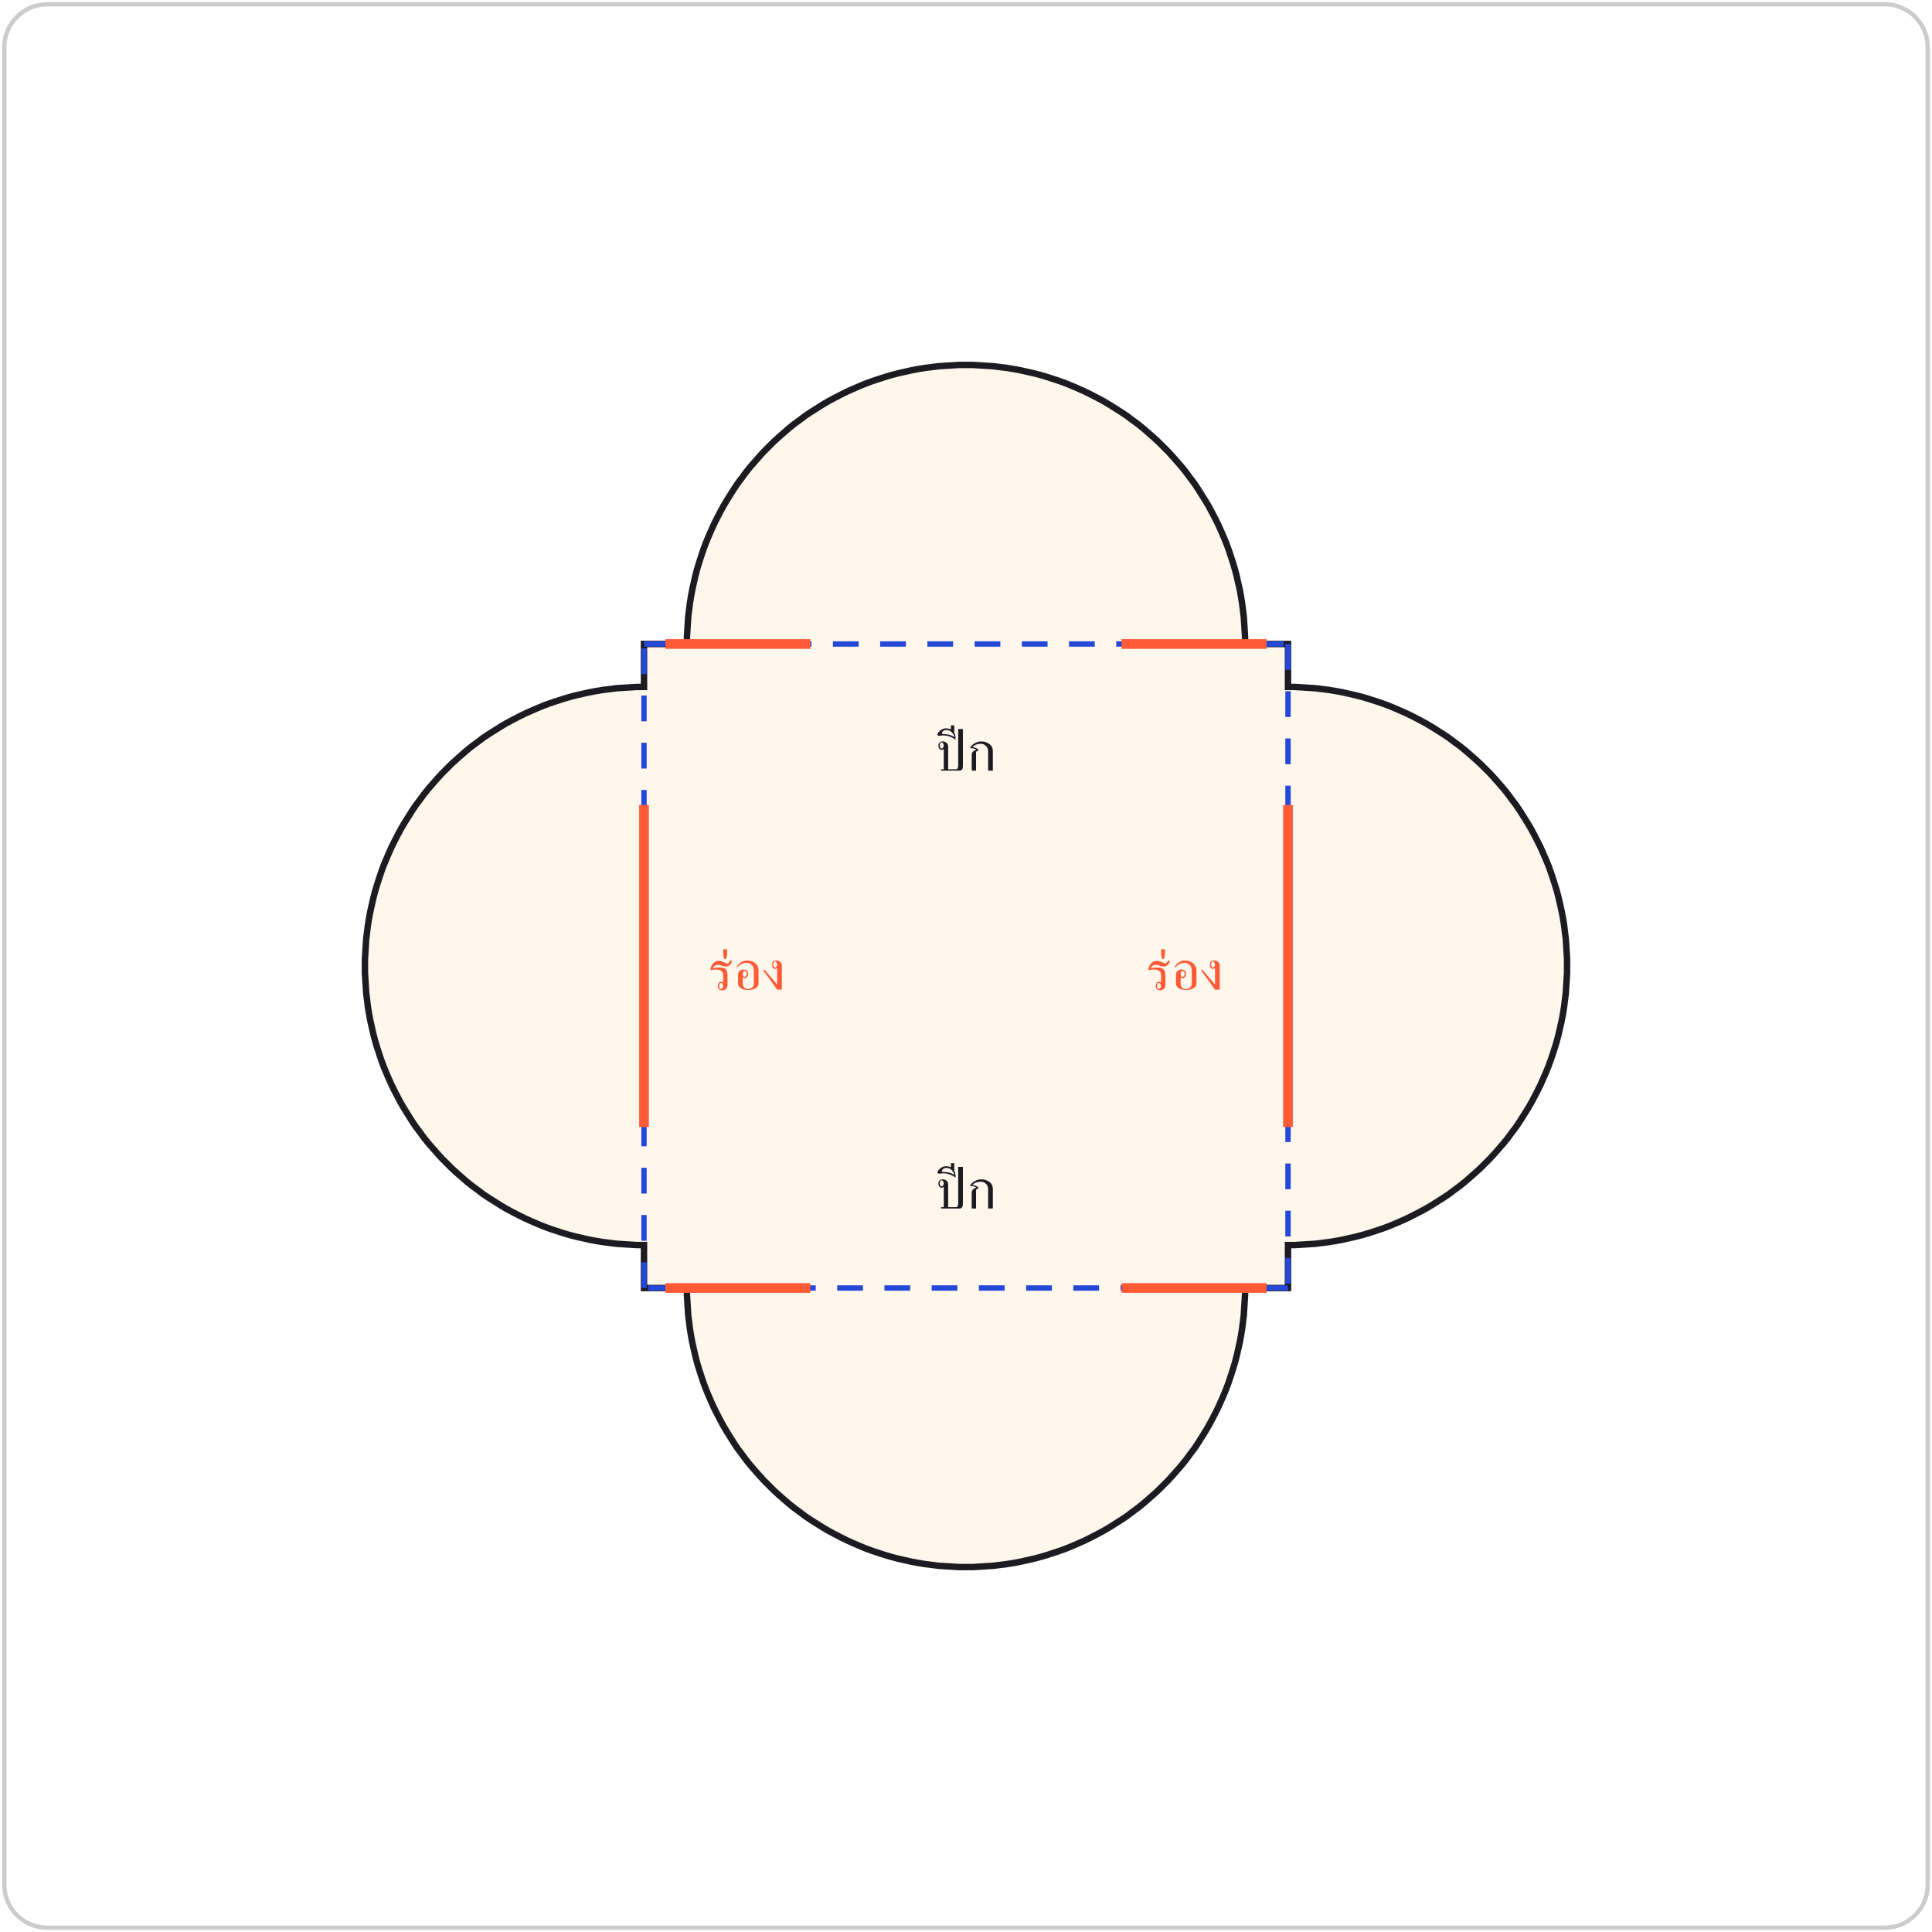
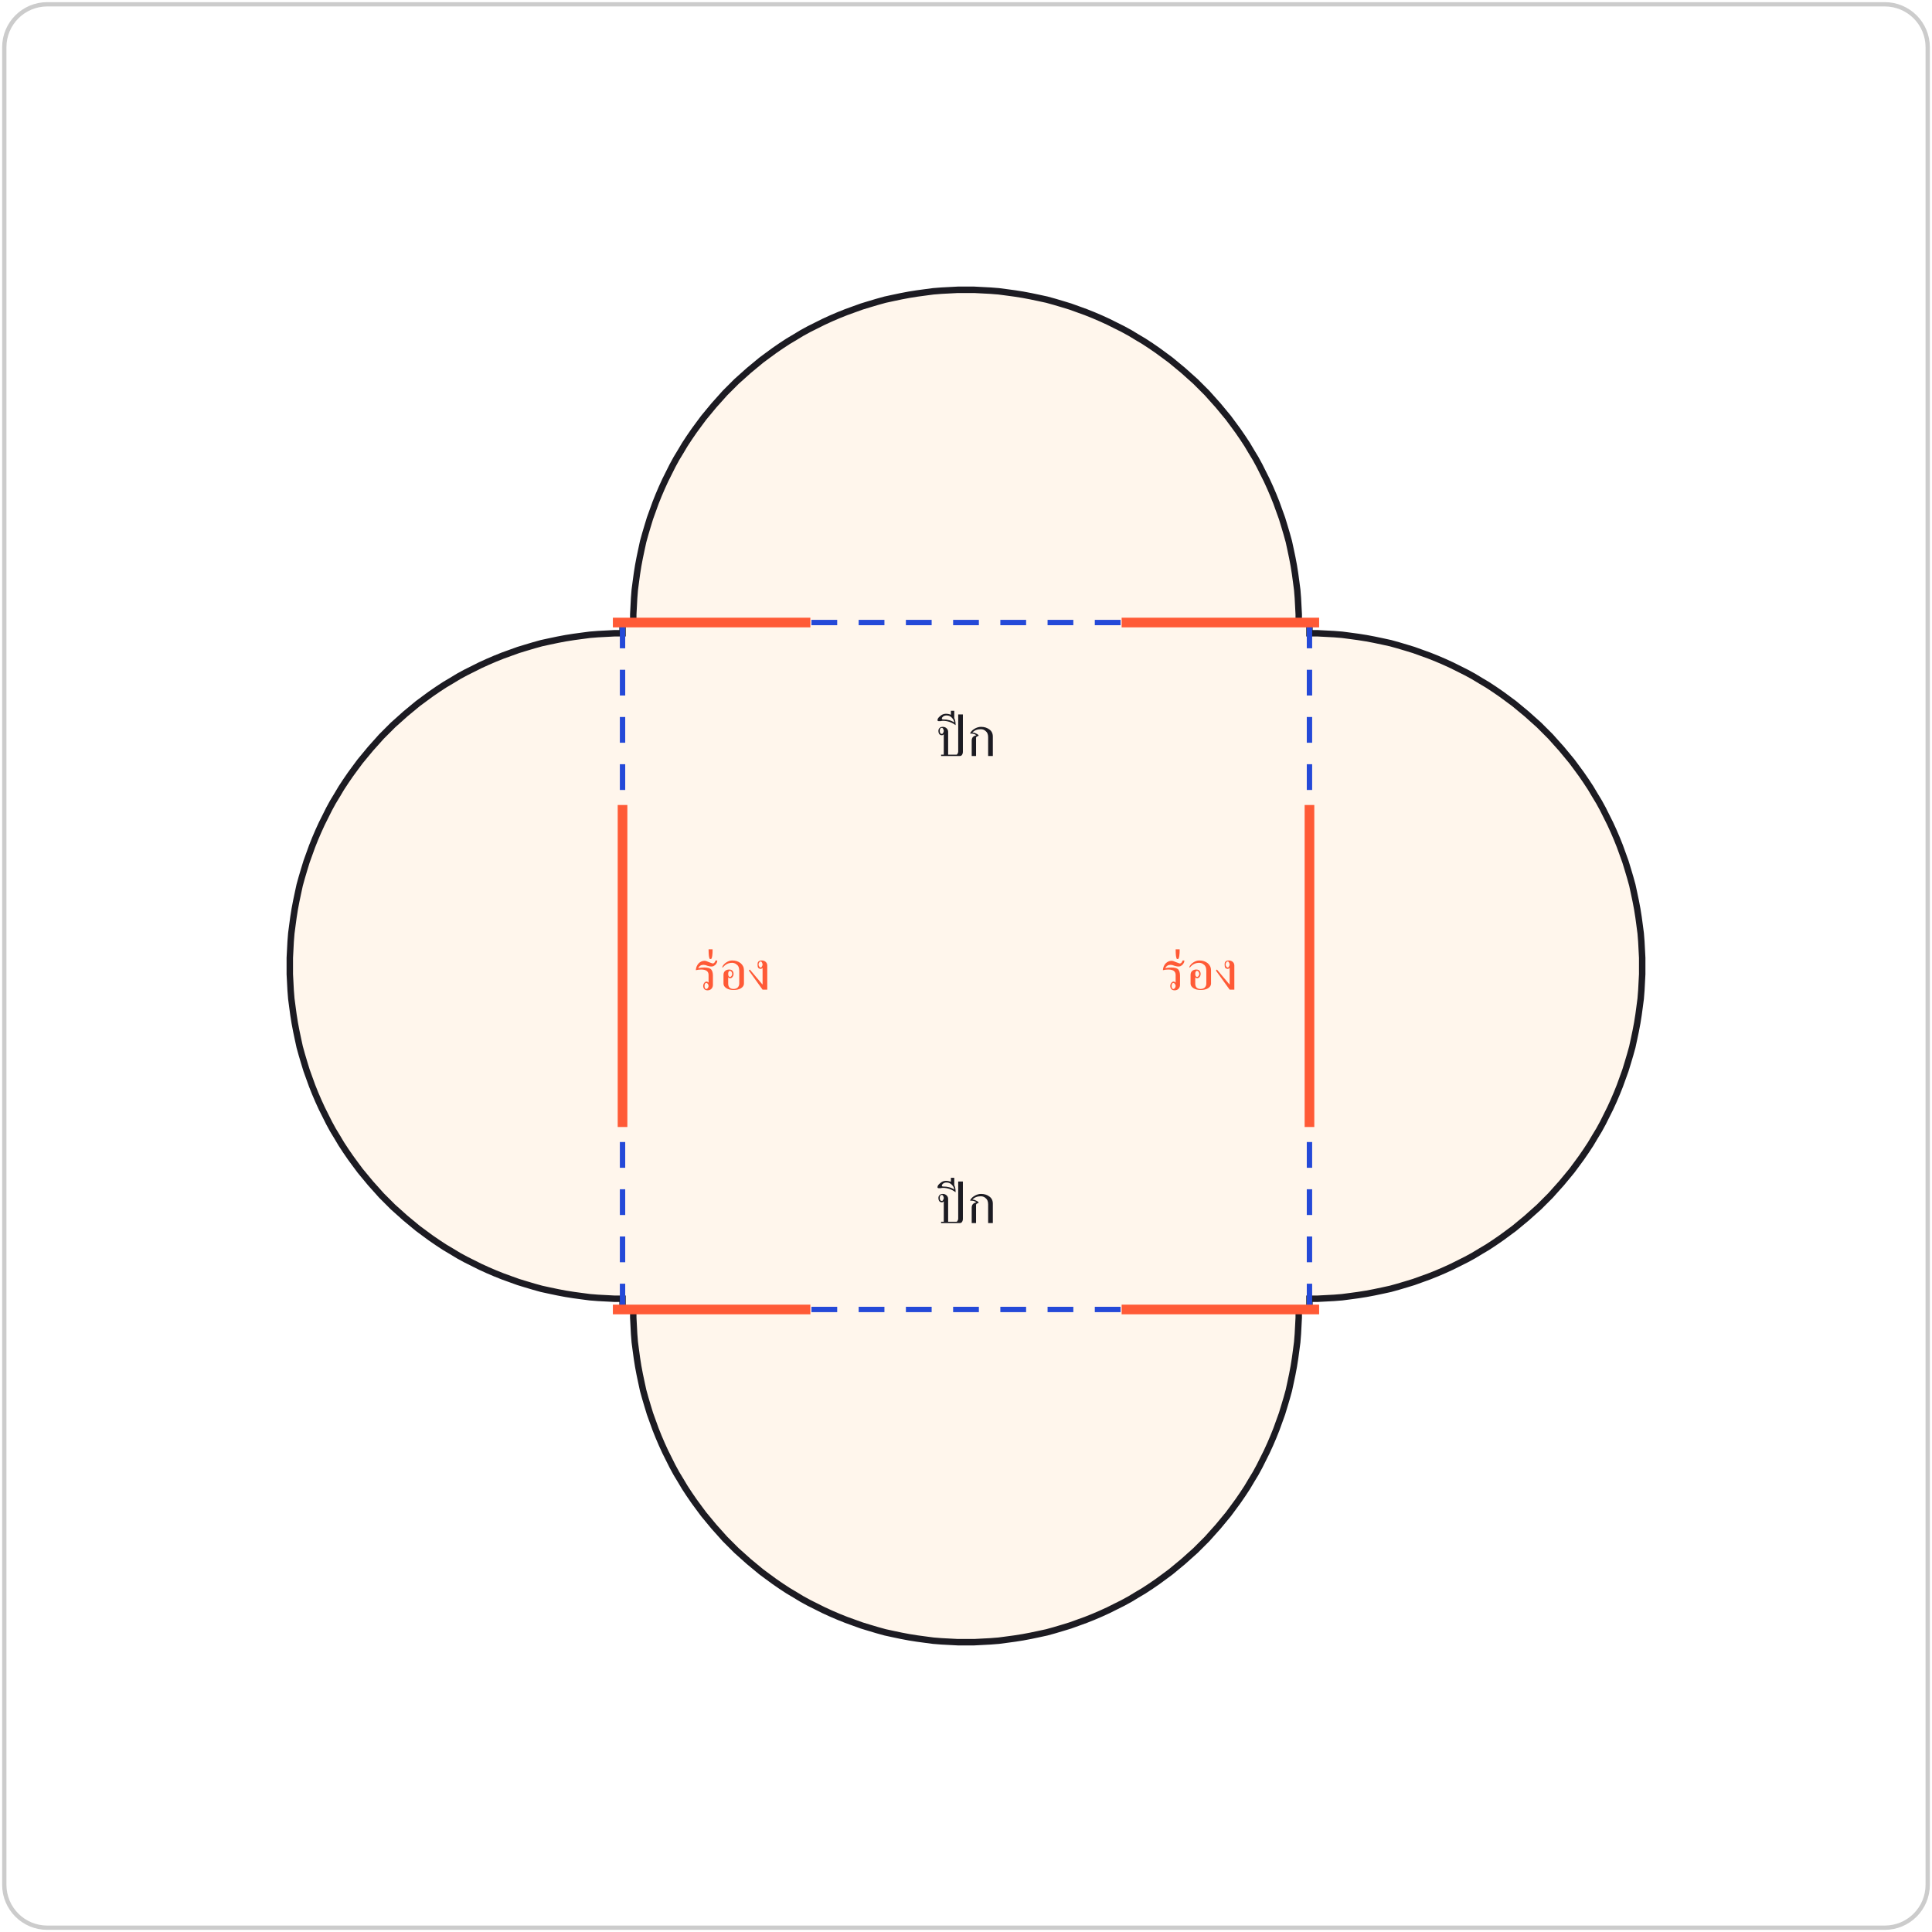
<svg xmlns="http://www.w3.org/2000/svg" viewBox="0 0 90 90" role="img" aria-labelledby="t10">
  <style>.cut{fill:#FFF6EC;stroke:#1C1B22;stroke-width:.3}.fold{stroke:#2449D8;stroke-width:.25;stroke-dasharray:1.2 1}.slit{stroke:#FF5A36;stroke-width:.45}.die{fill:none;stroke:#ccc;stroke-width:.2}.lbl{font:2.6px sans-serif;text-anchor:middle}.t{fill:#1C1B22}.s{fill:#FF5A36}</style>
  <rect class="die" x="0.2" y="0.2" width="89.6" height="89.6" rx="2" />
-   <path class="cut" d="M57.98,29.36 L57.96,29.04 L57.94,28.73 L57.90,28.41 L57.86,28.09 L57.81,27.78 L57.75,27.46 L57.68,27.15 L57.61,26.84 L57.53,26.53 L57.44,26.23 L57.34,25.92 L57.24,25.62 L57.13,25.32 L57.01,25.03 L56.88,24.73 L56.75,24.44 L56.61,24.16 L56.46,23.87 L56.31,23.59 L56.15,23.32 L55.98,23.05 L55.81,22.78 L55.63,22.51 L55.44,22.26 L55.25,22.00 L55.05,21.75 L54.84,21.51 L54.63,21.27 L54.42,21.04 L54.19,20.81 L53.96,20.58 L53.73,20.37 L53.49,20.16 L53.25,19.95 L53.00,19.75 L52.74,19.56 L52.49,19.37 L52.22,19.19 L51.95,19.02 L51.68,18.85 L51.41,18.69 L51.13,18.54 L50.84,18.39 L50.56,18.25 L50.27,18.12 L49.97,17.99 L49.68,17.87 L49.38,17.76 L49.08,17.66 L48.77,17.56 L48.47,17.47 L48.16,17.39 L47.85,17.32 L47.54,17.25 L47.22,17.19 L46.91,17.14 L46.59,17.10 L46.27,17.06 L45.96,17.04 L45.64,17.02 L45.32,17.00 L45.00,17.00 L44.68,17.00 L44.36,17.02 L44.04,17.04 L43.73,17.06 L43.41,17.10 L43.09,17.14 L42.78,17.19 L42.46,17.25 L42.15,17.32 L41.84,17.39 L41.53,17.47 L41.23,17.56 L40.92,17.66 L40.62,17.76 L40.32,17.87 L40.03,17.99 L39.73,18.12 L39.44,18.25 L39.16,18.39 L38.87,18.54 L38.59,18.69 L38.32,18.85 L38.05,19.02 L37.78,19.19 L37.51,19.37 L37.26,19.56 L37.00,19.75 L36.75,19.95 L36.51,20.16 L36.27,20.37 L36.04,20.58 L35.81,20.81 L35.58,21.04 L35.37,21.27 L35.16,21.51 L34.95,21.75 L34.75,22.00 L34.56,22.26 L34.37,22.51 L34.19,22.78 L34.02,23.05 L33.85,23.32 L33.69,23.59 L33.54,23.87 L33.39,24.16 L33.25,24.44 L33.12,24.73 L32.99,25.03 L32.87,25.32 L32.76,25.62 L32.66,25.92 L32.56,26.23 L32.47,26.53 L32.39,26.84 L32.32,27.15 L32.25,27.46 L32.19,27.78 L32.14,28.09 L32.10,28.41 L32.06,28.73 L32.04,29.04 L32.02,29.36 L32.00,29.68 L32.00,30.00 L32.00,30.00 L30.00,30.00 L30.00,32.00 L29.68,32.00 L29.36,32.02 L29.04,32.04 L28.73,32.06 L28.41,32.10 L28.09,32.14 L27.78,32.19 L27.46,32.25 L27.15,32.32 L26.84,32.39 L26.53,32.47 L26.23,32.56 L25.92,32.66 L25.62,32.76 L25.32,32.87 L25.03,32.99 L24.73,33.12 L24.44,33.25 L24.16,33.39 L23.87,33.54 L23.59,33.69 L23.32,33.85 L23.05,34.02 L22.78,34.19 L22.51,34.37 L22.26,34.56 L22.00,34.75 L21.75,34.95 L21.51,35.16 L21.27,35.37 L21.04,35.58 L20.81,35.81 L20.58,36.04 L20.37,36.27 L20.16,36.51 L19.95,36.75 L19.75,37.00 L19.56,37.26 L19.37,37.51 L19.19,37.78 L19.02,38.05 L18.85,38.32 L18.69,38.59 L18.54,38.87 L18.39,39.16 L18.25,39.44 L18.12,39.73 L17.99,40.03 L17.87,40.32 L17.76,40.62 L17.66,40.92 L17.56,41.23 L17.47,41.53 L17.39,41.84 L17.32,42.15 L17.25,42.46 L17.19,42.78 L17.14,43.09 L17.10,43.41 L17.06,43.73 L17.04,44.04 L17.02,44.36 L17.00,44.68 L17.00,45.00 L17.00,45.32 L17.02,45.64 L17.04,45.96 L17.06,46.27 L17.10,46.59 L17.14,46.91 L17.19,47.22 L17.25,47.54 L17.32,47.85 L17.39,48.16 L17.47,48.47 L17.56,48.77 L17.66,49.08 L17.76,49.38 L17.87,49.68 L17.99,49.97 L18.12,50.27 L18.25,50.56 L18.39,50.84 L18.54,51.13 L18.69,51.41 L18.85,51.68 L19.02,51.95 L19.19,52.22 L19.37,52.49 L19.56,52.74 L19.75,53.00 L19.95,53.25 L20.16,53.49 L20.37,53.73 L20.58,53.96 L20.81,54.19 L21.04,54.42 L21.27,54.63 L21.51,54.84 L21.75,55.05 L22.00,55.25 L22.26,55.44 L22.51,55.63 L22.78,55.81 L23.05,55.98 L23.32,56.15 L23.59,56.31 L23.87,56.46 L24.16,56.61 L24.44,56.75 L24.73,56.88 L25.03,57.01 L25.32,57.13 L25.62,57.24 L25.92,57.34 L26.23,57.44 L26.53,57.53 L26.84,57.61 L27.15,57.68 L27.46,57.75 L27.78,57.81 L28.09,57.86 L28.41,57.90 L28.73,57.94 L29.04,57.96 L29.36,57.98 L29.68,58.00 L30.00,58.00 L30.00,58.00 L30.00,60.00 L32.00,60.00 L32.00,60.32 L32.02,60.64 L32.04,60.96 L32.06,61.27 L32.10,61.59 L32.14,61.91 L32.19,62.22 L32.25,62.54 L32.32,62.85 L32.39,63.16 L32.47,63.47 L32.56,63.77 L32.66,64.08 L32.76,64.38 L32.87,64.68 L32.99,64.97 L33.12,65.27 L33.25,65.56 L33.39,65.84 L33.54,66.13 L33.69,66.41 L33.85,66.68 L34.02,66.95 L34.19,67.22 L34.37,67.49 L34.56,67.74 L34.75,68.00 L34.95,68.25 L35.16,68.49 L35.37,68.73 L35.58,68.96 L35.81,69.19 L36.04,69.42 L36.27,69.63 L36.51,69.84 L36.75,70.05 L37.00,70.25 L37.26,70.44 L37.51,70.63 L37.78,70.81 L38.05,70.98 L38.32,71.15 L38.59,71.31 L38.87,71.46 L39.16,71.61 L39.44,71.75 L39.73,71.88 L40.03,72.01 L40.32,72.13 L40.62,72.24 L40.92,72.34 L41.23,72.44 L41.53,72.53 L41.84,72.61 L42.15,72.68 L42.46,72.75 L42.78,72.81 L43.09,72.86 L43.41,72.90 L43.73,72.94 L44.04,72.96 L44.36,72.98 L44.68,73.00 L45.00,73.00 L45.32,73.00 L45.64,72.98 L45.96,72.96 L46.27,72.94 L46.59,72.90 L46.91,72.86 L47.22,72.81 L47.54,72.75 L47.85,72.68 L48.16,72.61 L48.47,72.53 L48.77,72.44 L49.08,72.34 L49.38,72.24 L49.68,72.13 L49.97,72.01 L50.27,71.88 L50.56,71.75 L50.84,71.61 L51.13,71.46 L51.41,71.31 L51.68,71.15 L51.95,70.98 L52.22,70.81 L52.49,70.63 L52.74,70.44 L53.00,70.25 L53.25,70.05 L53.49,69.84 L53.73,69.63 L53.96,69.42 L54.19,69.19 L54.42,68.96 L54.63,68.73 L54.84,68.49 L55.05,68.25 L55.25,68.00 L55.44,67.74 L55.63,67.49 L55.81,67.22 L55.98,66.95 L56.15,66.68 L56.31,66.41 L56.46,66.13 L56.61,65.84 L56.75,65.56 L56.88,65.27 L57.01,64.97 L57.13,64.68 L57.24,64.38 L57.34,64.08 L57.44,63.77 L57.53,63.47 L57.61,63.16 L57.68,62.85 L57.75,62.54 L57.81,62.22 L57.86,61.91 L57.90,61.59 L57.94,61.27 L57.96,60.96 L57.98,60.64 L58.00,60.32 L58.00,60.00 L60.00,60.00 L60.00,58.00 L60.32,58.00 L60.64,57.98 L60.96,57.96 L61.27,57.94 L61.59,57.90 L61.91,57.86 L62.22,57.81 L62.54,57.75 L62.85,57.68 L63.16,57.61 L63.47,57.53 L63.77,57.44 L64.08,57.34 L64.38,57.24 L64.68,57.13 L64.97,57.01 L65.27,56.88 L65.56,56.75 L65.84,56.61 L66.13,56.46 L66.41,56.31 L66.68,56.15 L66.95,55.98 L67.22,55.81 L67.49,55.63 L67.74,55.44 L68.00,55.25 L68.25,55.05 L68.49,54.84 L68.73,54.63 L68.96,54.42 L69.19,54.19 L69.42,53.96 L69.63,53.73 L69.84,53.49 L70.05,53.25 L70.25,53.00 L70.44,52.74 L70.63,52.49 L70.81,52.22 L70.98,51.95 L71.15,51.68 L71.31,51.41 L71.46,51.13 L71.61,50.84 L71.75,50.56 L71.88,50.27 L72.01,49.97 L72.13,49.68 L72.24,49.38 L72.34,49.08 L72.44,48.77 L72.53,48.47 L72.61,48.16 L72.68,47.85 L72.75,47.54 L72.81,47.22 L72.86,46.91 L72.90,46.59 L72.94,46.27 L72.96,45.96 L72.98,45.64 L73.00,45.32 L73.00,45.00 L73.00,44.68 L72.98,44.36 L72.96,44.04 L72.94,43.73 L72.90,43.41 L72.86,43.09 L72.81,42.78 L72.75,42.46 L72.68,42.15 L72.61,41.84 L72.53,41.53 L72.44,41.23 L72.34,40.92 L72.24,40.62 L72.13,40.32 L72.01,40.03 L71.88,39.73 L71.75,39.44 L71.61,39.16 L71.46,38.87 L71.31,38.59 L71.15,38.32 L70.98,38.05 L70.81,37.78 L70.63,37.51 L70.44,37.26 L70.25,37.00 L70.05,36.75 L69.84,36.51 L69.63,36.27 L69.42,36.04 L69.19,35.81 L68.96,35.58 L68.73,35.37 L68.49,35.16 L68.25,34.95 L68.00,34.75 L67.74,34.56 L67.49,34.37 L67.22,34.19 L66.95,34.02 L66.68,33.85 L66.41,33.69 L66.13,33.54 L65.84,33.39 L65.56,33.25 L65.27,33.12 L64.97,32.99 L64.68,32.87 L64.38,32.76 L64.08,32.66 L63.77,32.56 L63.47,32.47 L63.16,32.39 L62.85,32.32 L62.54,32.25 L62.22,32.19 L61.91,32.14 L61.59,32.10 L61.27,32.06 L60.96,32.04 L60.64,32.02 L60.32,32.00 L60.00,32.00 L60.00,32.00 L60.00,30.00 L58.00,30.00 L58.00,29.68 L57.98,29.36Z" />
-   <line class="fold" x1="60.00" y1="60.00" x2="30.00" y2="60.00" />
-   <line class="fold" x1="30.00" y1="60.00" x2="30.00" y2="30.00" />
-   <line class="fold" x1="30.00" y1="30.00" x2="60.00" y2="30.00" />
-   <line class="fold" x1="60.00" y1="30.00" x2="60.00" y2="60.00" />
-   <line class="slit" x1="52.25" y1="60.00" x2="59.00" y2="60.00" />
-   <line class="slit" x1="37.75" y1="60.00" x2="31.00" y2="60.00" />
-   <line class="slit" x1="30.00" y1="52.50" x2="30.00" y2="37.50" />
-   <line class="slit" x1="37.75" y1="30.00" x2="31.00" y2="30.00" />
-   <line class="slit" x1="52.25" y1="30.00" x2="59.00" y2="30.00" />
-   <line class="slit" x1="60.00" y1="37.50" x2="60.00" y2="52.50" />
-   <text class="lbl t" x="45.00" y="56.30">ปีก</text>
-   <text class="lbl s" x="34.80" y="46.10">ร่อง</text>
-   <text class="lbl t" x="45.00" y="35.90">ปีก</text>
-   <text class="lbl s" x="55.20" y="46.10">ร่อง</text>
+   <path class="cut" d="M60.48,28.24 L60.46,27.86 L60.43,27.48 L60.38,27.10 L60.33,26.73 L60.27,26.35 L60.20,25.98 L60.12,25.60 L60.04,25.23 L59.94,24.87 L59.83,24.50 L59.72,24.14 L59.59,23.78 L59.46,23.42 L59.32,23.07 L59.17,22.72 L59.01,22.37 L58.84,22.03 L58.67,21.69 L58.49,21.36 L58.29,21.03 L58.10,20.71 L57.89,20.39 L57.67,20.07 L57.45,19.77 L57.22,19.46 L56.98,19.17 L56.74,18.88 L56.48,18.59 L56.23,18.31 L55.96,18.04 L55.69,17.77 L55.41,17.52 L55.12,17.26 L54.83,17.02 L54.54,16.78 L54.23,16.55 L53.93,16.33 L53.61,16.11 L53.29,15.90 L52.97,15.71 L52.64,15.51 L52.31,15.33 L51.97,15.16 L51.63,14.99 L51.28,14.83 L50.93,14.68 L50.58,14.54 L50.22,14.41 L49.86,14.28 L49.50,14.17 L49.13,14.06 L48.77,13.96 L48.40,13.88 L48.02,13.80 L47.65,13.73 L47.27,13.67 L46.90,13.62 L46.52,13.57 L46.14,13.54 L45.76,13.52 L45.38,13.50 L45.00,13.50 L44.62,13.50 L44.24,13.52 L43.86,13.54 L43.48,13.57 L43.10,13.62 L42.73,13.67 L42.35,13.73 L41.98,13.80 L41.60,13.88 L41.23,13.96 L40.87,14.06 L40.50,14.17 L40.14,14.28 L39.78,14.41 L39.42,14.54 L39.07,14.68 L38.72,14.83 L38.37,14.99 L38.03,15.16 L37.69,15.33 L37.36,15.51 L37.03,15.71 L36.71,15.90 L36.39,16.11 L36.07,16.33 L35.77,16.55 L35.46,16.78 L35.17,17.02 L34.88,17.26 L34.59,17.52 L34.31,17.77 L34.04,18.04 L33.77,18.31 L33.52,18.59 L33.26,18.88 L33.02,19.17 L32.78,19.46 L32.55,19.77 L32.33,20.07 L32.11,20.39 L31.90,20.71 L31.71,21.03 L31.51,21.36 L31.33,21.69 L31.16,22.03 L30.99,22.37 L30.83,22.72 L30.68,23.07 L30.54,23.42 L30.41,23.78 L30.28,24.14 L30.17,24.50 L30.06,24.87 L29.96,25.23 L29.88,25.60 L29.80,25.98 L29.73,26.35 L29.67,26.73 L29.62,27.10 L29.57,27.48 L29.54,27.86 L29.52,28.24 L29.50,28.62 L29.50,29.00 L29.00,29.00 L29.00,29.50 L28.62,29.50 L28.24,29.52 L27.86,29.54 L27.48,29.57 L27.10,29.62 L26.73,29.67 L26.35,29.73 L25.98,29.80 L25.60,29.88 L25.23,29.96 L24.87,30.06 L24.50,30.17 L24.14,30.28 L23.78,30.41 L23.42,30.54 L23.07,30.68 L22.72,30.83 L22.37,30.99 L22.03,31.16 L21.69,31.33 L21.36,31.51 L21.03,31.71 L20.71,31.90 L20.39,32.11 L20.07,32.33 L19.77,32.55 L19.46,32.78 L19.17,33.02 L18.88,33.26 L18.59,33.52 L18.31,33.77 L18.04,34.04 L17.77,34.31 L17.52,34.59 L17.26,34.88 L17.02,35.17 L16.78,35.46 L16.55,35.77 L16.33,36.07 L16.11,36.39 L15.90,36.71 L15.71,37.03 L15.51,37.36 L15.33,37.69 L15.16,38.03 L14.99,38.37 L14.83,38.72 L14.68,39.07 L14.54,39.42 L14.41,39.78 L14.28,40.14 L14.17,40.50 L14.06,40.87 L13.96,41.23 L13.88,41.60 L13.80,41.98 L13.73,42.35 L13.67,42.73 L13.62,43.10 L13.57,43.48 L13.54,43.86 L13.52,44.24 L13.50,44.62 L13.50,45.00 L13.50,45.38 L13.52,45.76 L13.54,46.14 L13.57,46.52 L13.62,46.90 L13.67,47.27 L13.73,47.65 L13.80,48.02 L13.88,48.40 L13.96,48.77 L14.06,49.13 L14.17,49.50 L14.28,49.86 L14.41,50.22 L14.54,50.58 L14.68,50.93 L14.83,51.28 L14.99,51.63 L15.16,51.97 L15.33,52.31 L15.51,52.64 L15.71,52.97 L15.90,53.29 L16.11,53.61 L16.33,53.93 L16.55,54.23 L16.78,54.54 L17.02,54.83 L17.26,55.12 L17.52,55.41 L17.77,55.69 L18.04,55.96 L18.31,56.23 L18.59,56.48 L18.88,56.74 L19.17,56.98 L19.46,57.22 L19.77,57.45 L20.07,57.67 L20.39,57.89 L20.71,58.10 L21.03,58.29 L21.36,58.49 L21.69,58.67 L22.03,58.84 L22.37,59.01 L22.72,59.17 L23.07,59.32 L23.42,59.46 L23.78,59.59 L24.14,59.72 L24.50,59.83 L24.87,59.94 L25.23,60.04 L25.60,60.12 L25.98,60.20 L26.35,60.27 L26.73,60.33 L27.10,60.38 L27.48,60.43 L27.86,60.46 L28.24,60.48 L28.62,60.50 L29.00,60.50 L29.00,61.00 L29.50,61.00 L29.50,61.38 L29.52,61.76 L29.54,62.14 L29.57,62.52 L29.62,62.90 L29.67,63.27 L29.73,63.65 L29.80,64.02 L29.88,64.40 L29.96,64.77 L30.06,65.13 L30.17,65.50 L30.28,65.86 L30.41,66.22 L30.54,66.58 L30.68,66.93 L30.83,67.28 L30.99,67.63 L31.16,67.97 L31.33,68.31 L31.51,68.64 L31.71,68.97 L31.90,69.29 L32.11,69.61 L32.33,69.93 L32.55,70.23 L32.78,70.54 L33.02,70.83 L33.26,71.12 L33.52,71.41 L33.77,71.69 L34.04,71.96 L34.31,72.23 L34.59,72.48 L34.88,72.74 L35.17,72.98 L35.46,73.22 L35.77,73.45 L36.07,73.67 L36.39,73.89 L36.71,74.10 L37.03,74.29 L37.36,74.49 L37.69,74.67 L38.03,74.84 L38.37,75.01 L38.72,75.17 L39.07,75.32 L39.42,75.46 L39.78,75.59 L40.14,75.72 L40.50,75.83 L40.87,75.94 L41.23,76.04 L41.60,76.12 L41.98,76.20 L42.35,76.27 L42.73,76.33 L43.10,76.38 L43.48,76.43 L43.86,76.46 L44.24,76.48 L44.62,76.50 L45.00,76.50 L45.38,76.50 L45.76,76.48 L46.14,76.46 L46.52,76.43 L46.90,76.38 L47.27,76.33 L47.65,76.27 L48.02,76.20 L48.40,76.12 L48.77,76.04 L49.13,75.94 L49.50,75.83 L49.86,75.72 L50.22,75.59 L50.58,75.46 L50.93,75.32 L51.28,75.17 L51.63,75.01 L51.97,74.84 L52.31,74.67 L52.64,74.49 L52.97,74.29 L53.29,74.10 L53.61,73.89 L53.93,73.67 L54.23,73.45 L54.54,73.22 L54.83,72.98 L55.12,72.74 L55.41,72.48 L55.69,72.23 L55.96,71.96 L56.23,71.69 L56.48,71.41 L56.74,71.12 L56.98,70.83 L57.22,70.54 L57.45,70.23 L57.67,69.93 L57.89,69.61 L58.10,69.29 L58.29,68.97 L58.49,68.64 L58.67,68.31 L58.84,67.97 L59.01,67.63 L59.17,67.28 L59.32,66.93 L59.46,66.58 L59.59,66.22 L59.72,65.86 L59.83,65.50 L59.94,65.13 L60.04,64.77 L60.12,64.40 L60.20,64.02 L60.27,63.65 L60.33,63.27 L60.38,62.90 L60.43,62.52 L60.46,62.14 L60.48,61.76 L60.50,61.38 L60.50,61.00 L61.00,61.00 L61.00,60.50 L61.38,60.50 L61.76,60.48 L62.14,60.46 L62.52,60.43 L62.90,60.38 L63.27,60.33 L63.65,60.27 L64.02,60.20 L64.40,60.12 L64.77,60.04 L65.13,59.94 L65.50,59.83 L65.86,59.72 L66.22,59.59 L66.58,59.46 L66.93,59.32 L67.28,59.17 L67.63,59.01 L67.97,58.84 L68.31,58.67 L68.64,58.49 L68.97,58.29 L69.29,58.10 L69.61,57.89 L69.93,57.67 L70.23,57.45 L70.54,57.22 L70.83,56.98 L71.12,56.74 L71.41,56.48 L71.69,56.23 L71.96,55.96 L72.23,55.69 L72.48,55.41 L72.74,55.12 L72.98,54.83 L73.22,54.54 L73.45,54.23 L73.67,53.93 L73.89,53.61 L74.10,53.29 L74.29,52.97 L74.49,52.64 L74.67,52.31 L74.84,51.97 L75.01,51.63 L75.17,51.28 L75.32,50.93 L75.46,50.58 L75.59,50.22 L75.72,49.86 L75.83,49.50 L75.94,49.13 L76.04,48.77 L76.12,48.40 L76.20,48.02 L76.27,47.65 L76.33,47.27 L76.38,46.90 L76.43,46.52 L76.46,46.14 L76.48,45.76 L76.50,45.38 L76.50,45.00 L76.50,44.62 L76.48,44.24 L76.46,43.86 L76.43,43.48 L76.38,43.10 L76.33,42.73 L76.27,42.35 L76.20,41.98 L76.12,41.60 L76.04,41.23 L75.94,40.87 L75.83,40.50 L75.72,40.14 L75.59,39.78 L75.46,39.42 L75.32,39.07 L75.17,38.72 L75.01,38.37 L74.84,38.03 L74.67,37.69 L74.49,37.36 L74.29,37.03 L74.10,36.71 L73.89,36.39 L73.67,36.07 L73.45,35.77 L73.22,35.46 L72.98,35.17 L72.74,34.88 L72.48,34.59 L72.23,34.31 L71.96,34.04 L71.69,33.77 L71.41,33.52 L71.12,33.26 L70.83,33.02 L70.54,32.78 L70.23,32.55 L69.93,32.33 L69.61,32.11 L69.29,31.90 L68.97,31.71 L68.64,31.51 L68.31,31.33 L67.97,31.16 L67.63,30.99 L67.28,30.83 L66.93,30.68 L66.58,30.54 L66.22,30.41 L65.86,30.28 L65.50,30.17 L65.13,30.06 L64.77,29.96 L64.40,29.88 L64.02,29.80 L63.65,29.73 L63.27,29.67 L62.90,29.62 L62.52,29.57 L62.14,29.54 L61.76,29.52 L61.38,29.50 L61.00,29.50 L61.00,29.50 L61.00,29.00 L60.50,29.00 L60.50,28.62 L60.48,28.24Z" />
+   <line class="fold" x1="61.00" y1="61.00" x2="29.00" y2="61.00" />
+   <line class="fold" x1="29.00" y1="61.00" x2="29.00" y2="29.00" />
+   <line class="fold" x1="29.00" y1="29.00" x2="61.00" y2="29.00" />
+   <line class="fold" x1="61.00" y1="29.00" x2="61.00" y2="61.00" />
+   <line class="slit" x1="52.25" y1="61.00" x2="61.45" y2="61.00" />
+   <line class="slit" x1="37.75" y1="61.00" x2="28.55" y2="61.00" />
+   <line class="slit" x1="29.00" y1="52.50" x2="29.00" y2="37.50" />
+   <line class="slit" x1="37.75" y1="29.00" x2="28.55" y2="29.00" />
+   <line class="slit" x1="52.25" y1="29.00" x2="61.45" y2="29.00" />
+   <line class="slit" x1="61.00" y1="37.50" x2="61.00" y2="52.50" />
+   <text class="lbl t" x="45.00" y="56.98">ปีก</text>
+   <text class="lbl s" x="34.12" y="46.10">ร่อง</text>
+   <text class="lbl t" x="45.00" y="35.22">ปีก</text>
+   <text class="lbl s" x="55.88" y="46.10">ร่อง</text>
</svg>
